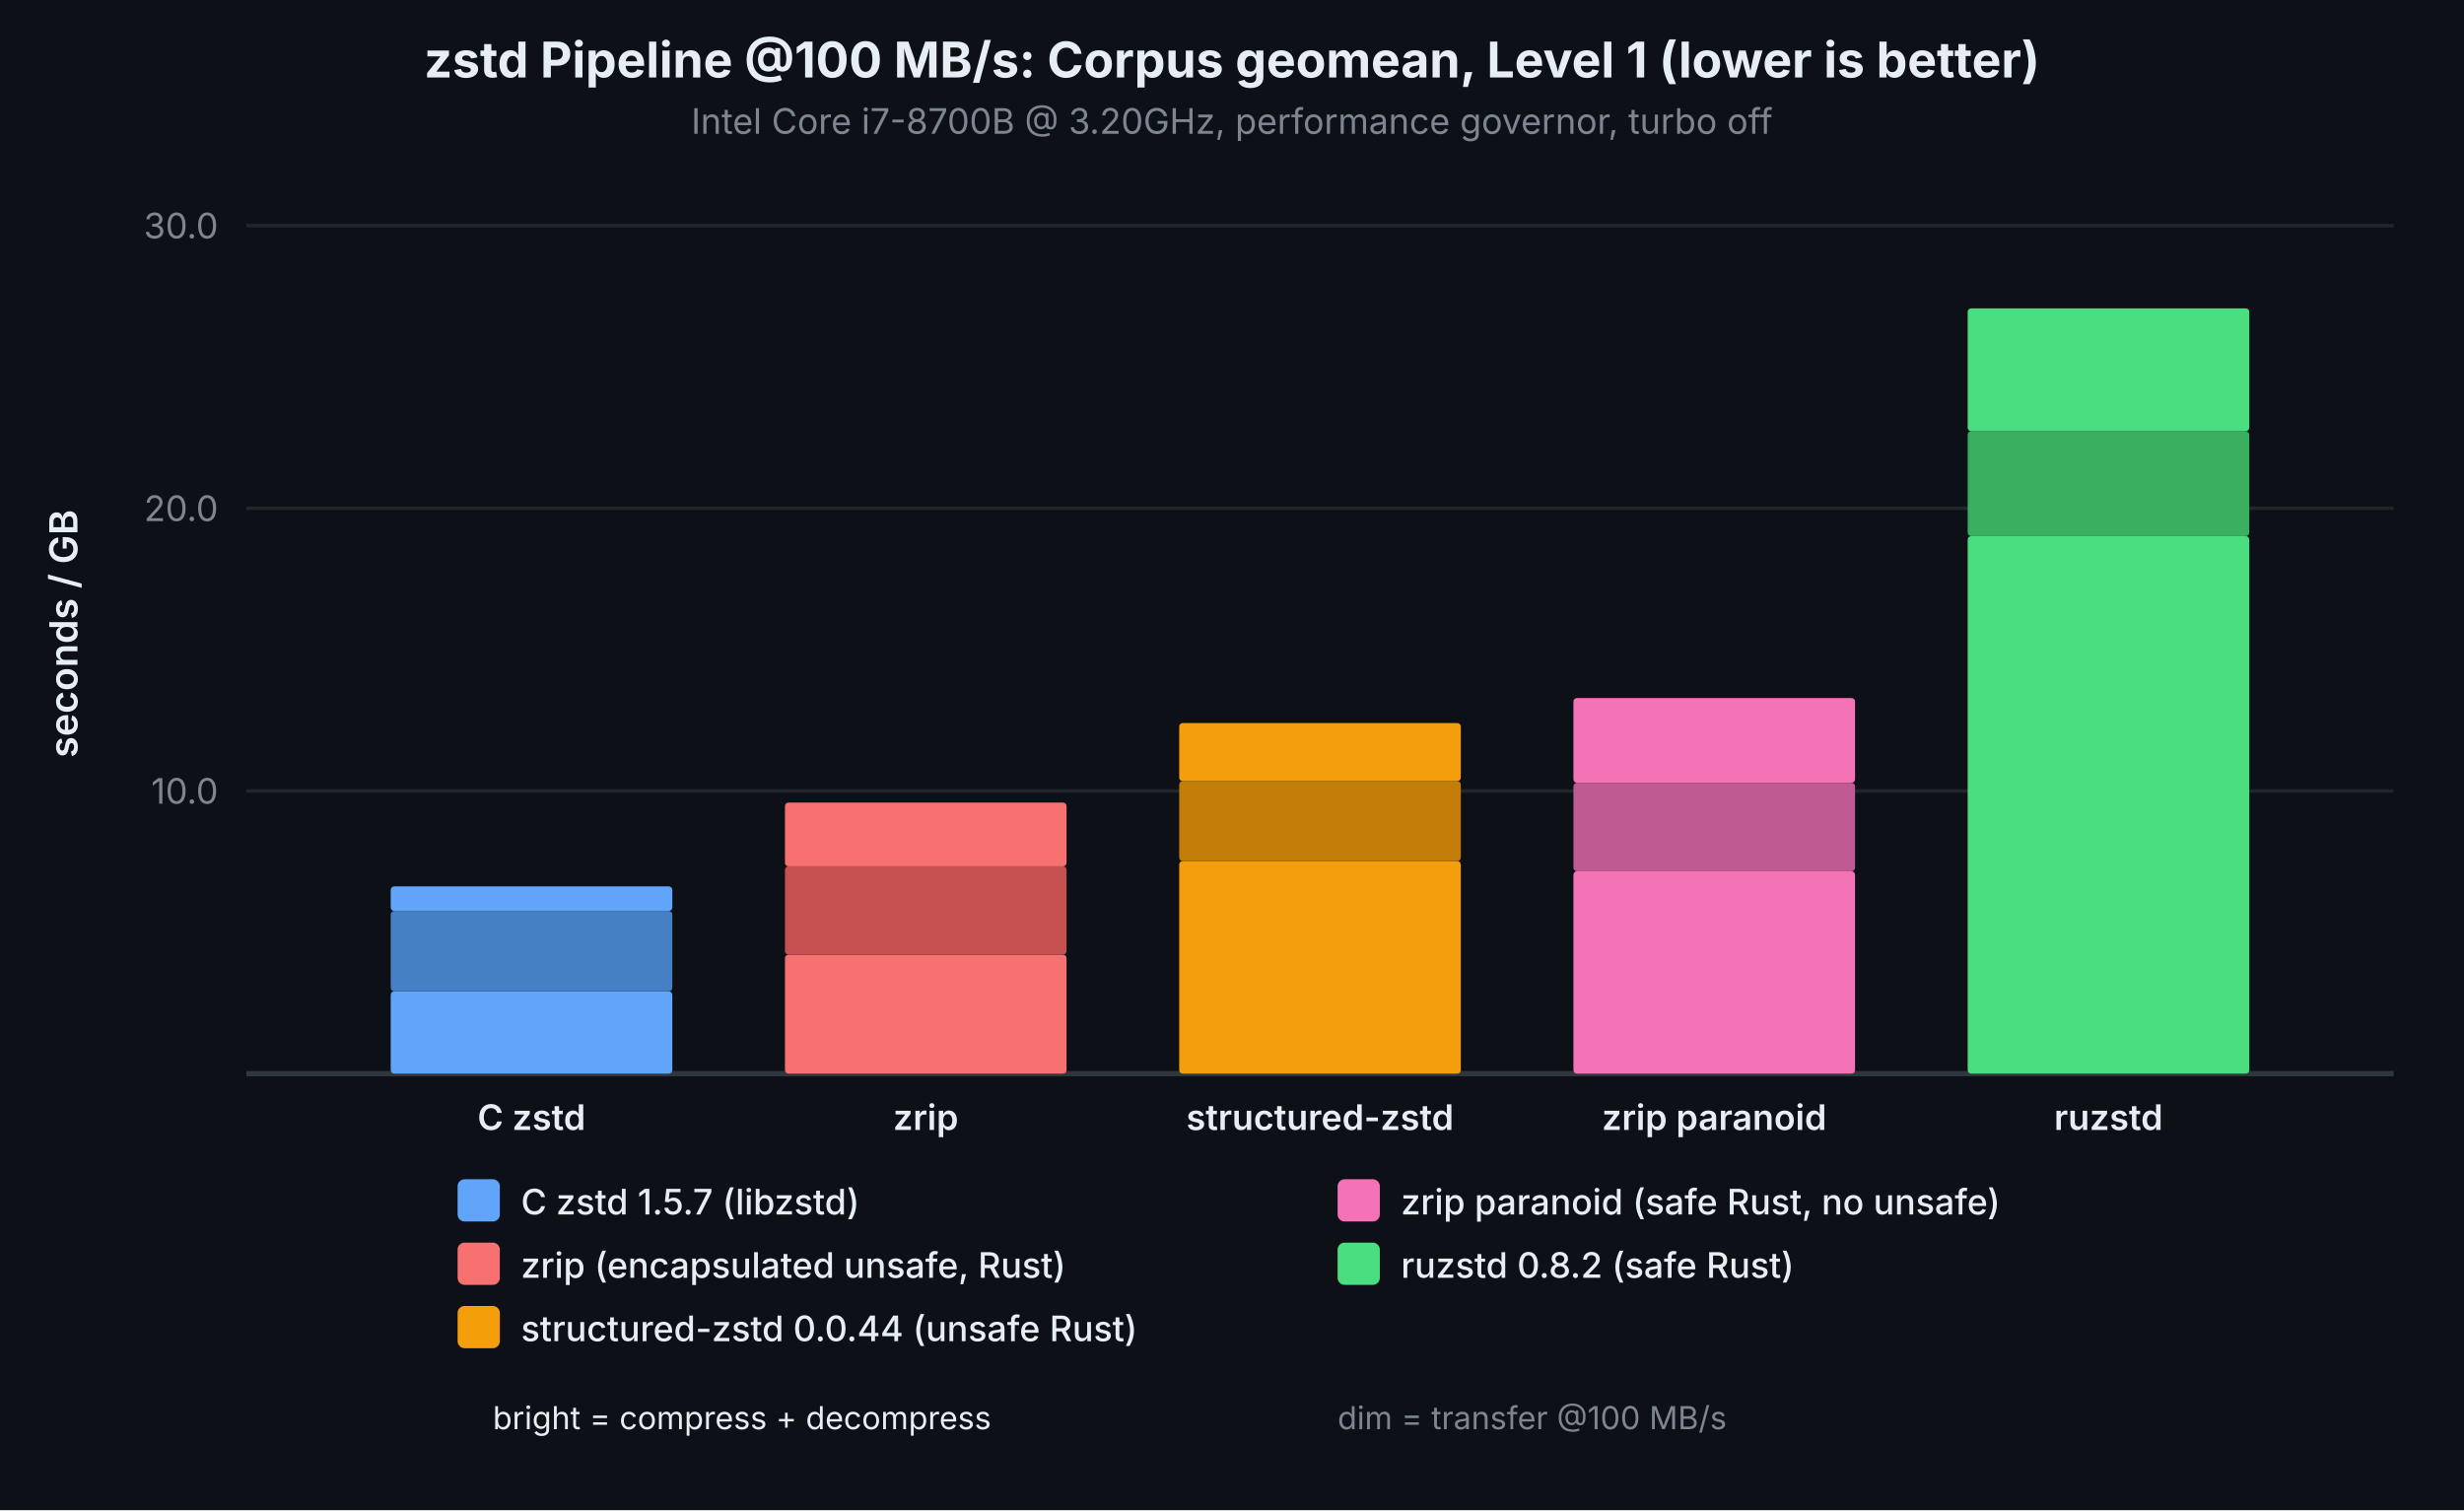
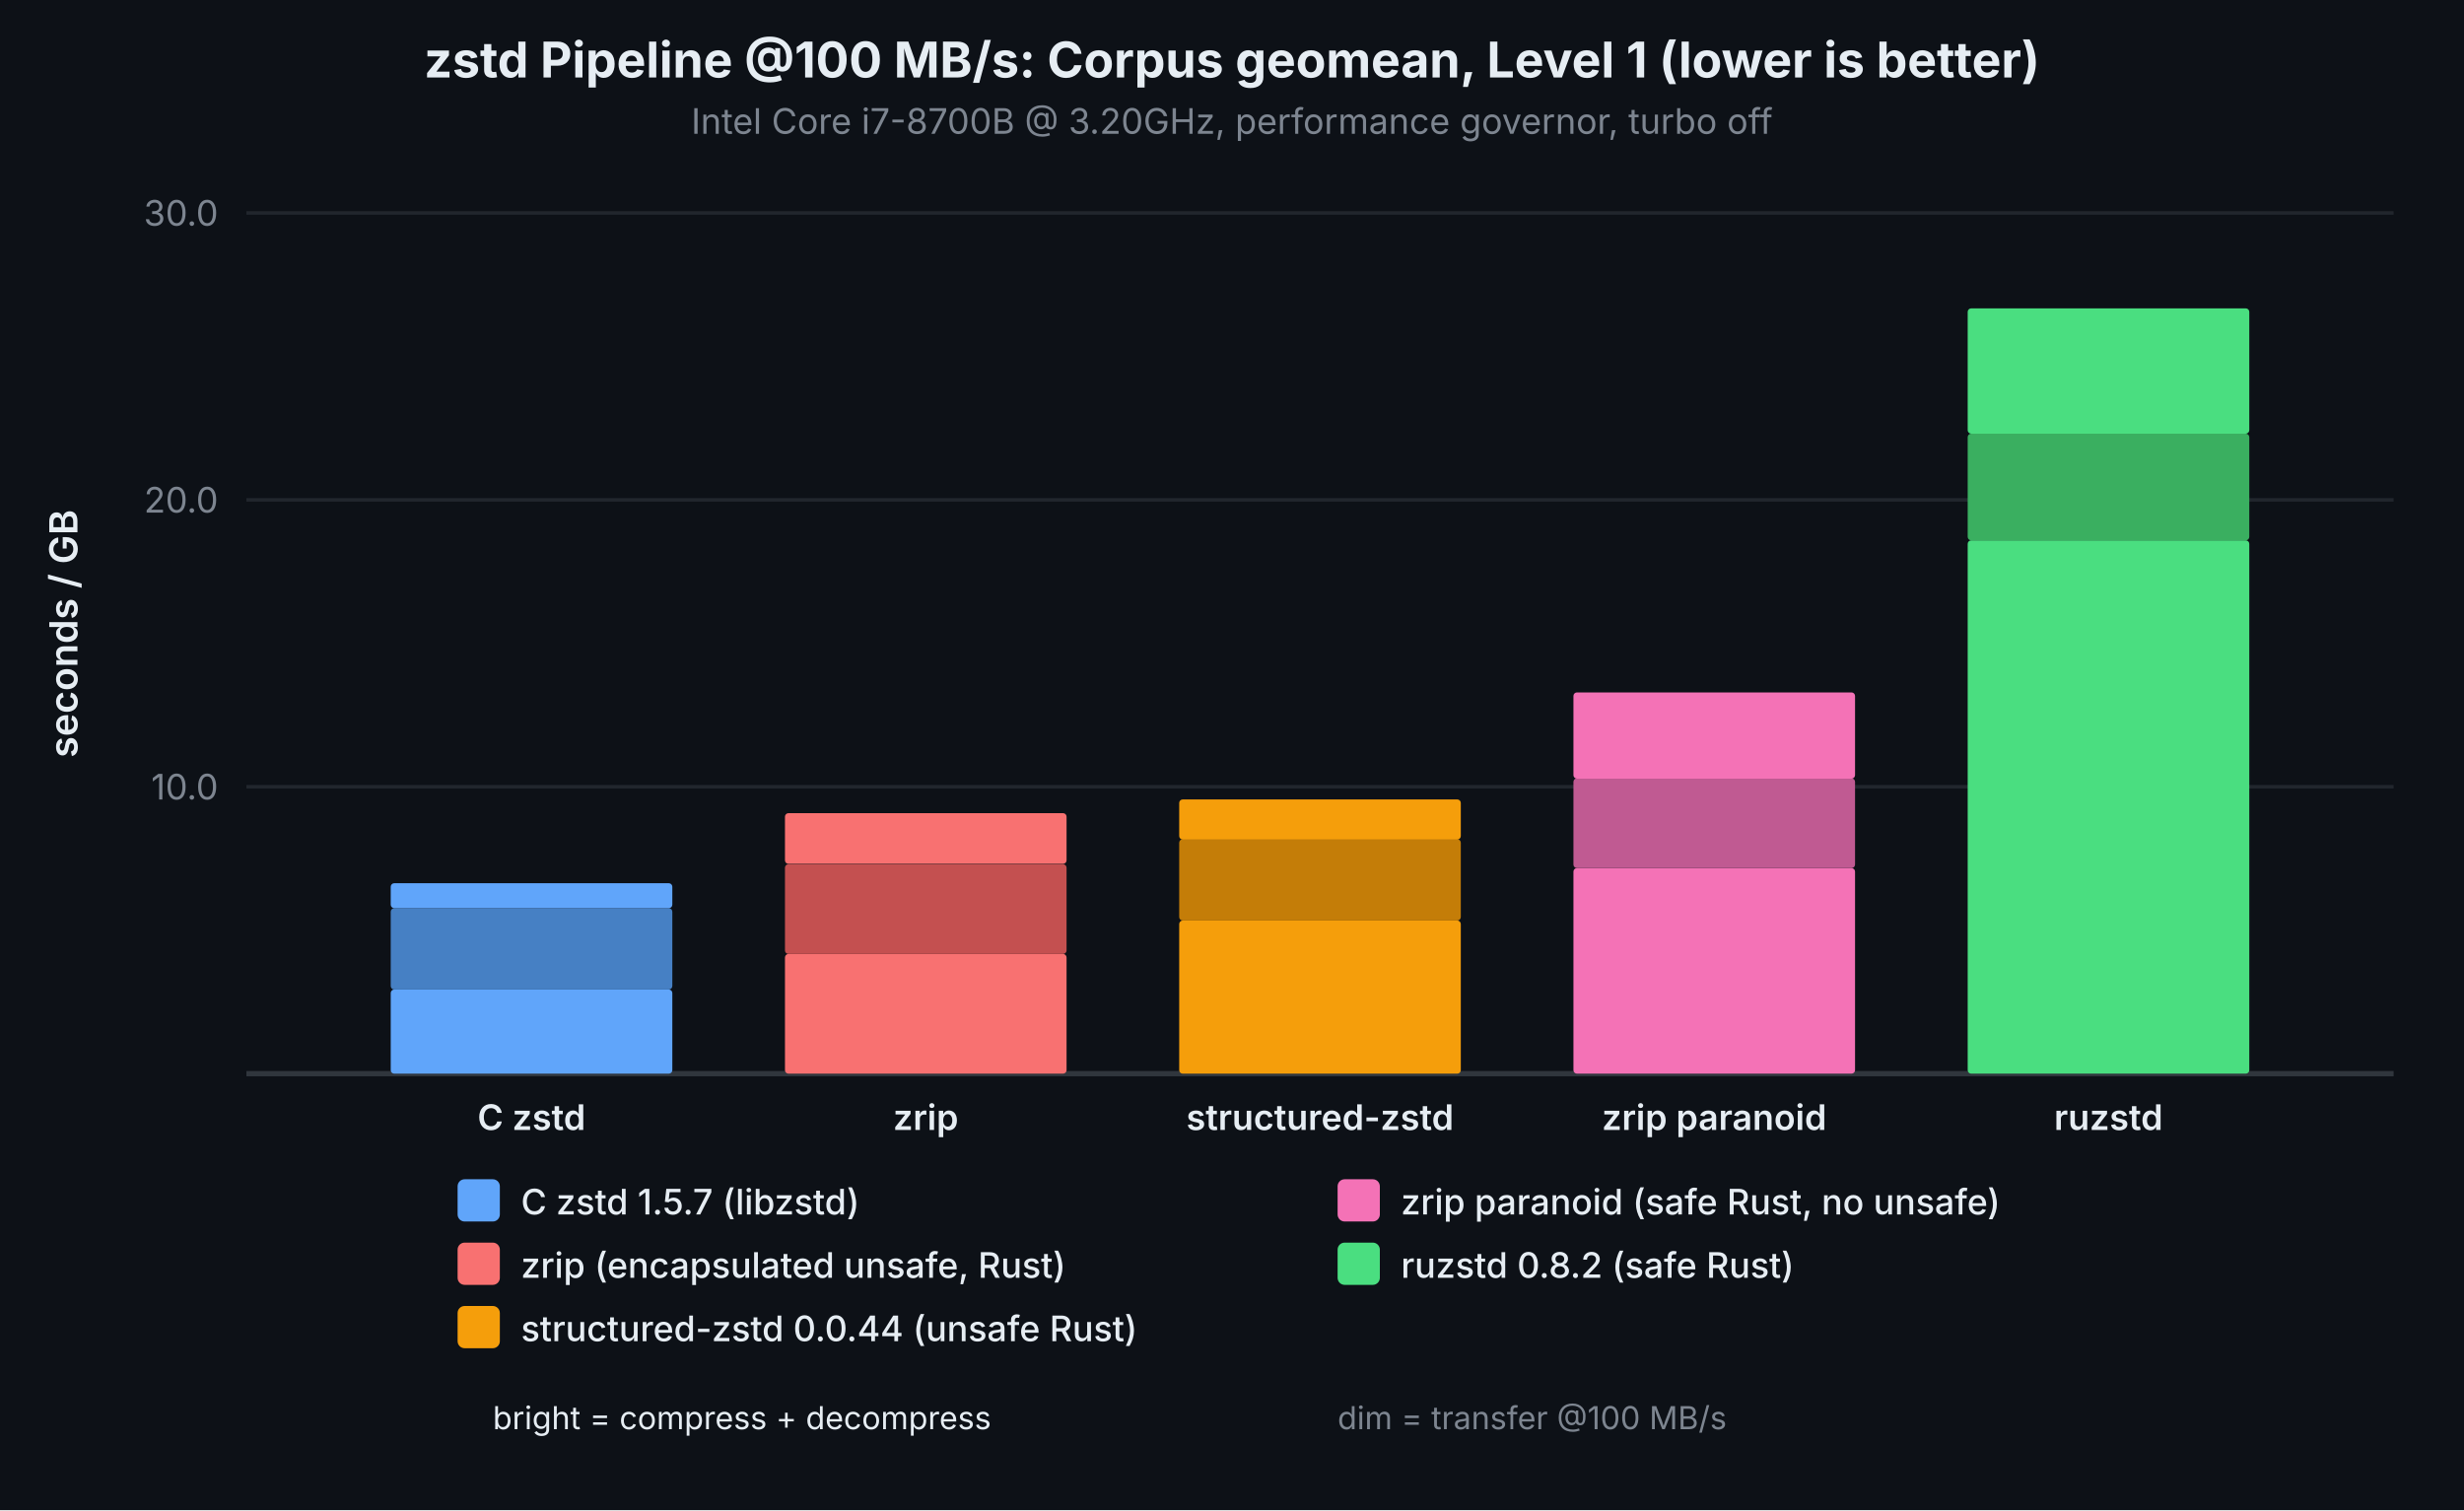
<svg xmlns="http://www.w3.org/2000/svg" viewBox="0 0 700 429" font-family="system-ui, -apple-system, sans-serif">
  <rect width="700" height="429" fill="#0d1117" />
  <text x="350.0" y="22" text-anchor="middle" fill="#e6edf3" font-size="14" font-weight="700">zstd Pipeline @100 MB/s: Corpus geomean, Level 1 (lower is better)</text>
  <text x="350.0" y="38" text-anchor="middle" fill="#7d8590" font-size="10">Intel Core i7-8700B @ 3.20GHz, performance governor, turbo off</text>
  <text x="22" y="180.0" text-anchor="middle" fill="#e6edf3" font-size="11" font-weight="600" transform="rotate(-90,22,180.0)">seconds / GB</text>
-   <line x1="70" y1="224.7" x2="680" y2="224.7" stroke="#21262d" stroke-width="1" />
-   <text x="62" y="224.7" text-anchor="end" dominant-baseline="middle" fill="#7d8590" font-size="10">10.0</text>
-   <line x1="70" y1="144.4" x2="680" y2="144.4" stroke="#21262d" stroke-width="1" />
-   <text x="62" y="144.4" text-anchor="end" dominant-baseline="middle" fill="#7d8590" font-size="10">20.0</text>
-   <line x1="70" y1="64.1" x2="680" y2="64.1" stroke="#21262d" stroke-width="1" />
-   <text x="62" y="64.1" text-anchor="end" dominant-baseline="middle" fill="#7d8590" font-size="10">30.0</text>
+   <line x1="70" y1="223.5" x2="680" y2="223.5" stroke="#21262d" stroke-width="1" />
+   <text x="62" y="223.5" text-anchor="end" dominant-baseline="middle" fill="#7d8590" font-size="10">10.0</text>
+   <line x1="70" y1="142.0" x2="680" y2="142.0" stroke="#21262d" stroke-width="1" />
+   <text x="62" y="142.0" text-anchor="end" dominant-baseline="middle" fill="#7d8590" font-size="10">20.0</text>
+   <line x1="70" y1="60.5" x2="680" y2="60.5" stroke="#21262d" stroke-width="1" />
+   <text x="62" y="60.5" text-anchor="end" dominant-baseline="middle" fill="#7d8590" font-size="10">30.0</text>
  <line x1="70" y1="305" x2="680" y2="305" stroke="#30363d" stroke-width="1.5" />
-   <rect x="111.0" y="281.6" width="80.0" height="23.4" fill="#60a5fa" rx="1" />
-   <rect x="111.0" y="258.8" width="80.0" height="22.8" fill="#4680c4" rx="1" />
-   <rect x="111.0" y="251.8" width="80.0" height="7.0" fill="#60a5fa" rx="1" />
+   <rect x="111.0" y="281.1" width="80.0" height="23.9" fill="#60a5fa" rx="1" />
+   <rect x="111.0" y="258.0" width="80.0" height="23.1" fill="#4680c4" rx="1" />
+   <rect x="111.0" y="250.9" width="80.0" height="7.1" fill="#60a5fa" rx="1" />
  <text x="151.0" y="321" text-anchor="middle" fill="#e6edf3" font-size="10" font-weight="600">C zstd</text>
-   <rect x="223.0" y="271.2" width="80.0" height="33.8" fill="#f87171" rx="1" />
-   <rect x="223.0" y="246.1" width="80.0" height="25.1" fill="#c45050" rx="1" />
-   <rect x="223.0" y="228.0" width="80.0" height="18.1" fill="#f87171" rx="1" />
+   <rect x="223.0" y="271.0" width="80.0" height="34.0" fill="#f87171" rx="1" />
+   <rect x="223.0" y="245.5" width="80.0" height="25.5" fill="#c45050" rx="1" />
+   <rect x="223.0" y="231.0" width="80.0" height="14.4" fill="#f87171" rx="1" />
  <text x="263.0" y="321" text-anchor="middle" fill="#e6edf3" font-size="10" font-weight="600">zrip</text>
-   <rect x="335.0" y="244.6" width="80.0" height="60.4" fill="#f59e0b" rx="1" />
-   <rect x="335.0" y="221.9" width="80.0" height="22.7" fill="#c47d08" rx="1" />
-   <rect x="335.0" y="205.4" width="80.0" height="16.5" fill="#f59e0b" rx="1" />
+   <rect x="335.0" y="261.5" width="80.0" height="43.5" fill="#f59e0b" rx="1" />
+   <rect x="335.0" y="238.4" width="80.0" height="23.1" fill="#c47d08" rx="1" />
+   <rect x="335.0" y="227.1" width="80.0" height="11.4" fill="#f59e0b" rx="1" />
  <text x="375.0" y="321" text-anchor="middle" fill="#e6edf3" font-size="10" font-weight="600">structured-zstd</text>
-   <rect x="447.0" y="247.5" width="80.0" height="57.5" fill="#f472b6" rx="1" />
-   <rect x="447.0" y="222.4" width="80.0" height="25.1" fill="#c05a92" rx="1" />
-   <rect x="447.0" y="198.3" width="80.0" height="24.1" fill="#f472b6" rx="1" />
+   <rect x="447.0" y="246.6" width="80.0" height="58.4" fill="#f472b6" rx="1" />
+   <rect x="447.0" y="221.1" width="80.0" height="25.5" fill="#c05a92" rx="1" />
+   <rect x="447.0" y="196.7" width="80.0" height="24.5" fill="#f472b6" rx="1" />
  <text x="487.0" y="321" text-anchor="middle" fill="#e6edf3" font-size="10" font-weight="600">zrip paranoid</text>
-   <rect x="559.0" y="152.3" width="80.0" height="152.7" fill="#4ade80" rx="1" />
-   <rect x="559.0" y="122.5" width="80.0" height="29.8" fill="#3aaf60" rx="1" />
-   <rect x="559.0" y="87.6" width="80.0" height="34.9" fill="#4ade80" rx="1" />
+   <rect x="559.0" y="153.5" width="80.0" height="151.5" fill="#4ade80" rx="1" />
+   <rect x="559.0" y="123.2" width="80.0" height="30.3" fill="#3aaf60" rx="1" />
+   <rect x="559.0" y="87.6" width="80.0" height="35.6" fill="#4ade80" rx="1" />
  <text x="599.0" y="321" text-anchor="middle" fill="#e6edf3" font-size="10" font-weight="600">ruzstd</text>
  <rect x="130" y="335" width="12" height="12" fill="#60a5fa" rx="2" />
  <text x="148" y="345" fill="#e6edf3" font-size="10" font-weight="500">C zstd 1.5.7 (libzstd)</text>
  <rect x="130" y="353" width="12" height="12" fill="#f87171" rx="2" />
  <text x="148" y="363" fill="#e6edf3" font-size="10" font-weight="500">zrip (encapsulated unsafe, Rust)</text>
  <rect x="130" y="371" width="12" height="12" fill="#f59e0b" rx="2" />
  <text x="148" y="381" fill="#e6edf3" font-size="10" font-weight="500">structured-zstd 0.0.44 (unsafe Rust)</text>
  <rect x="380" y="335" width="12" height="12" fill="#f472b6" rx="2" />
  <text x="398" y="345" fill="#e6edf3" font-size="10" font-weight="500">zrip paranoid (safe Rust, no unsafe)</text>
  <rect x="380" y="353" width="12" height="12" fill="#4ade80" rx="2" />
  <text x="398" y="363" fill="#e6edf3" font-size="10" font-weight="500">ruzstd 0.8.2 (safe Rust)</text>
  <text x="140" y="406" fill="#e6edf3" font-size="9">bright = compress + decompress</text>
  <text x="380" y="406" fill="#7d8590" font-size="9">dim = transfer @100 MB/s</text>
</svg>
